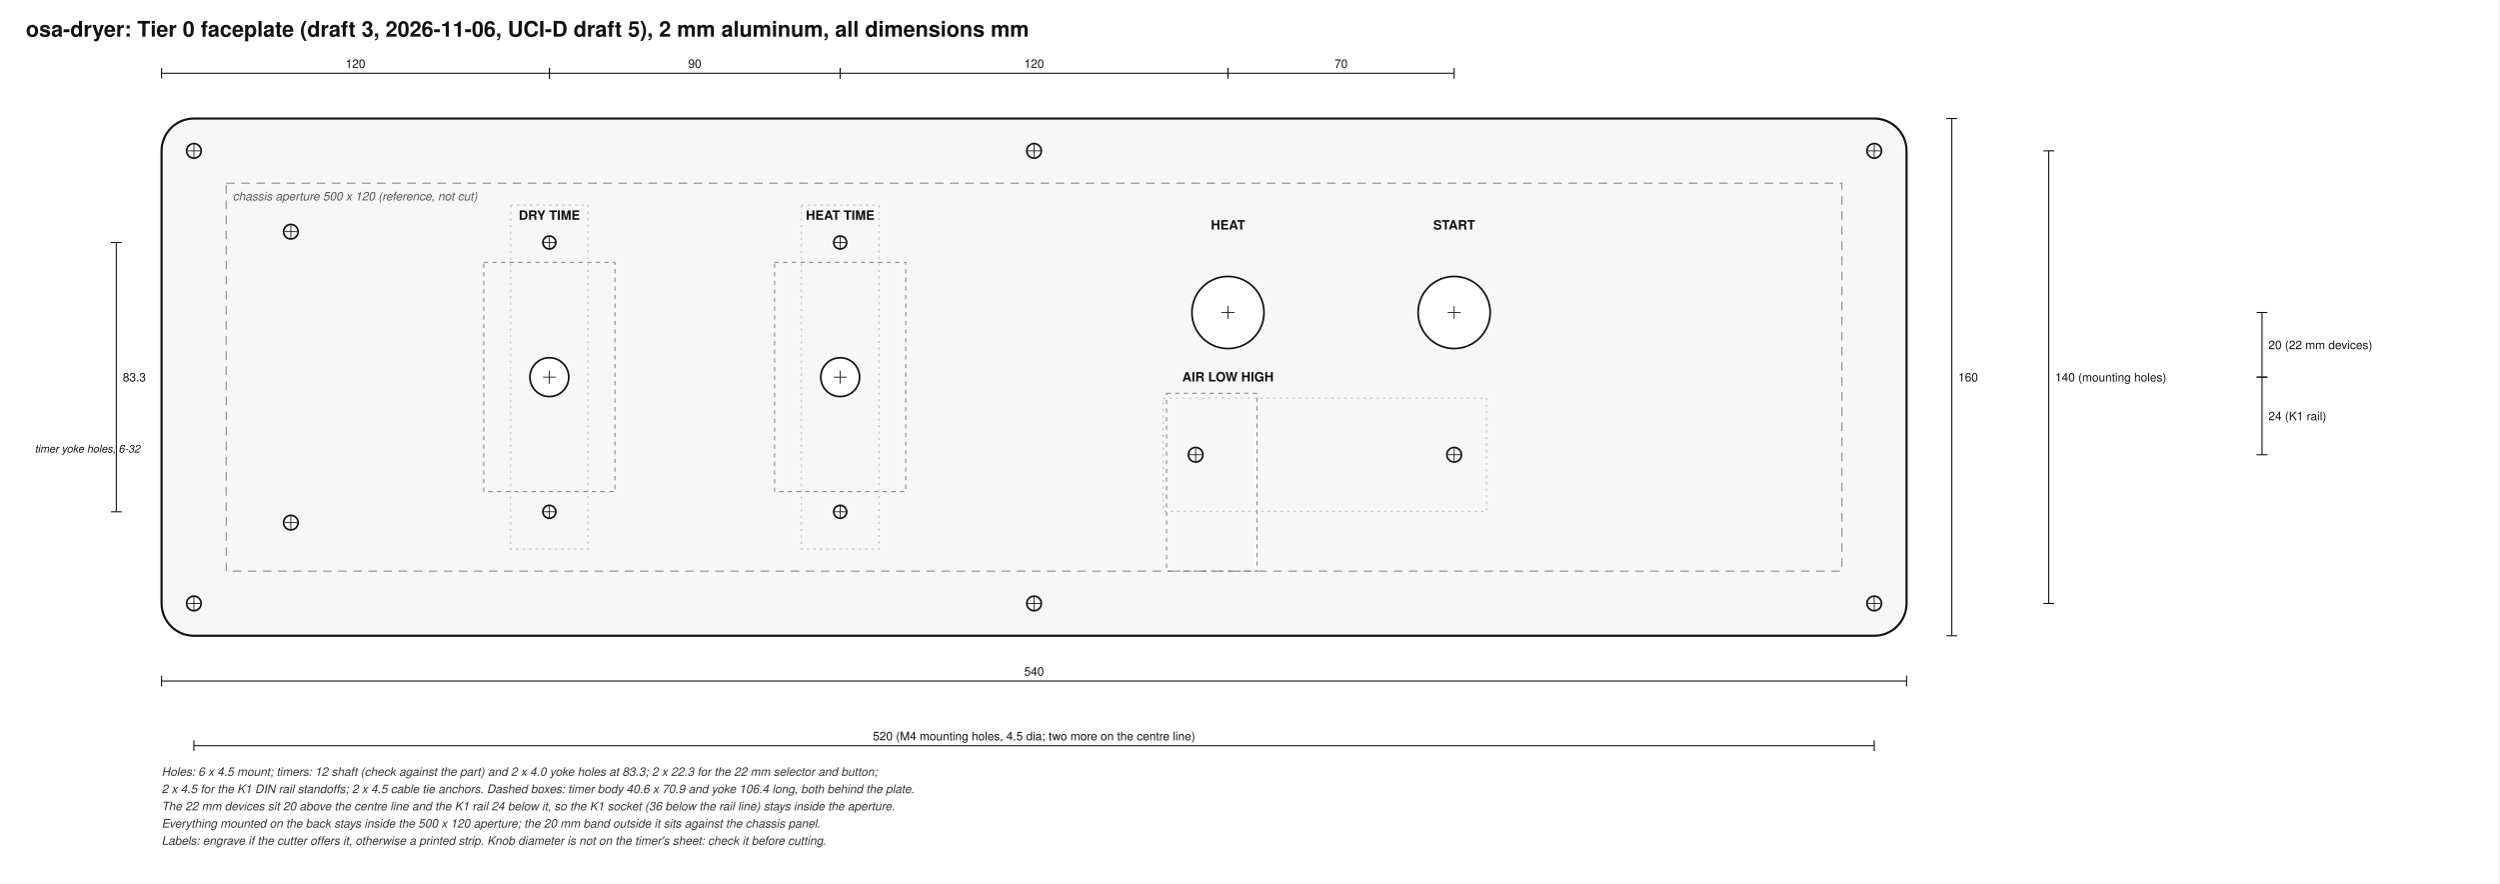
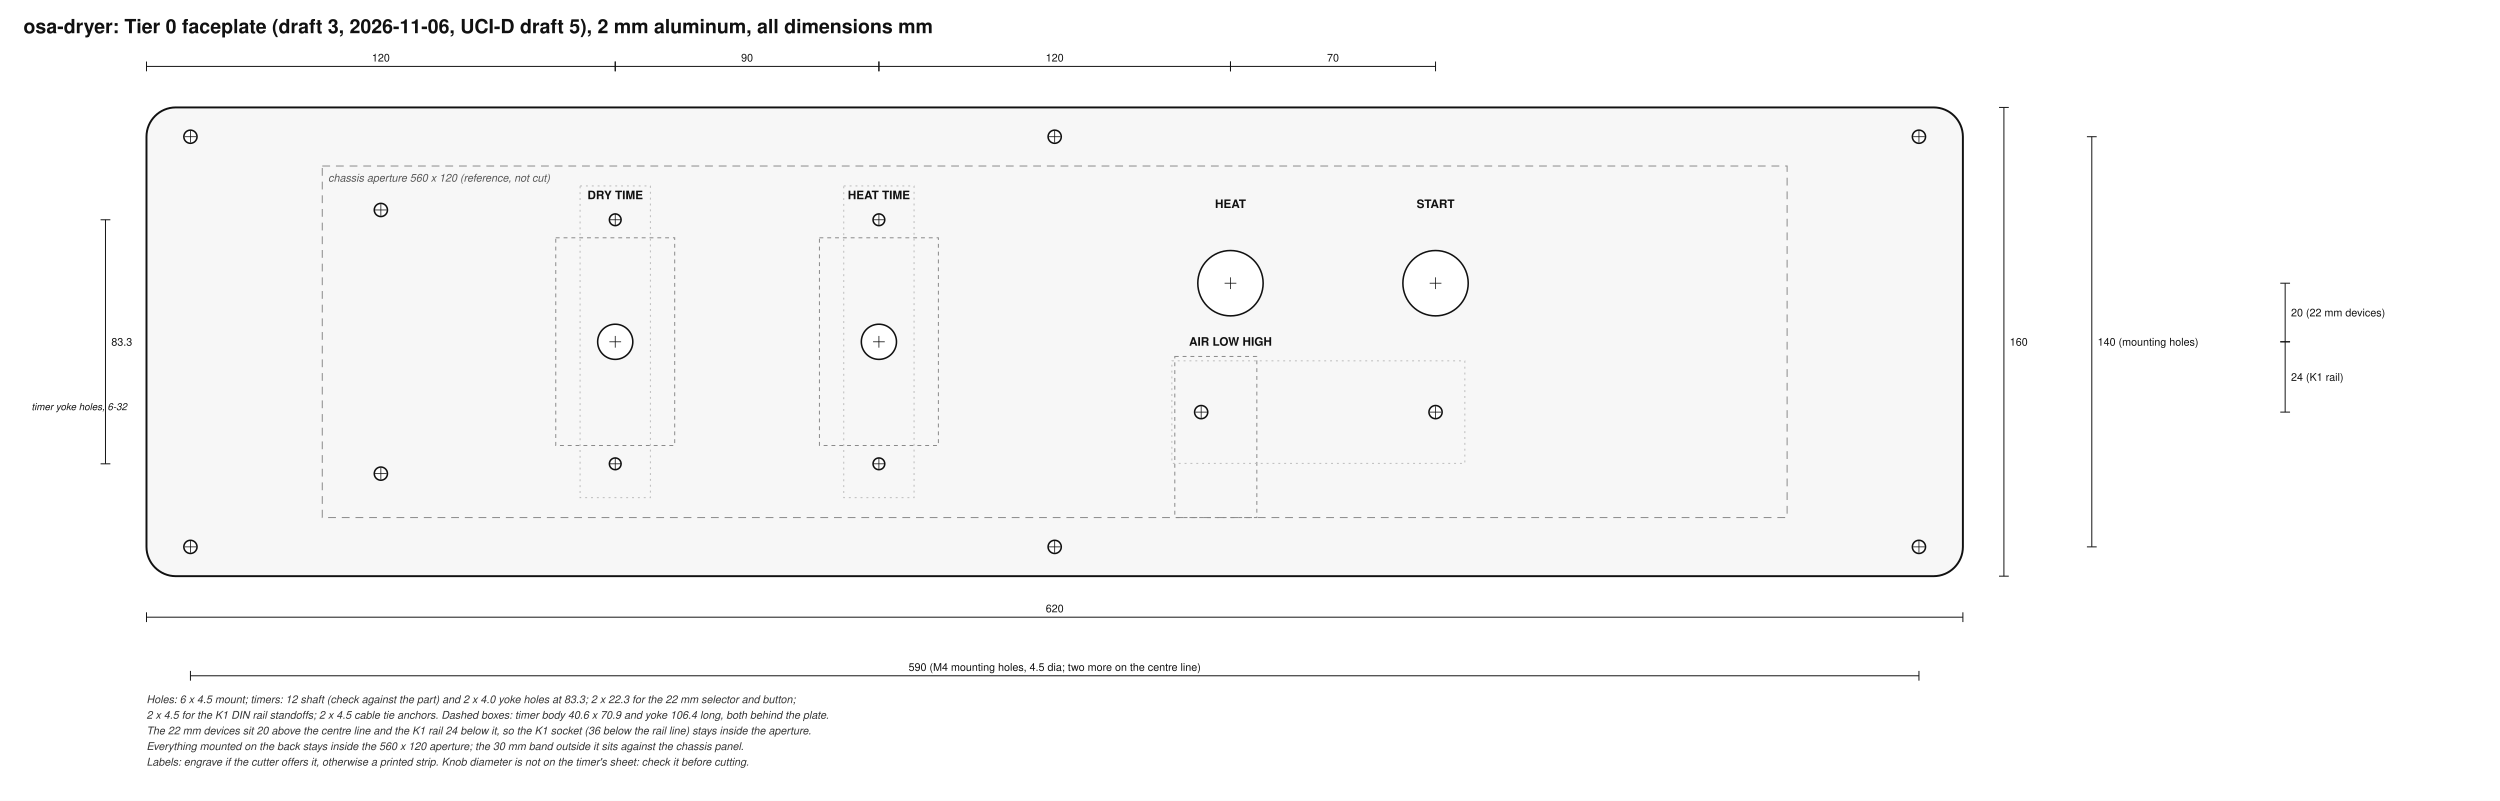
- <svg xmlns="http://www.w3.org/2000/svg" width="2320" height="820" viewBox="0 0 2320 820">
-   <rect x="0" y="0" width="2320" height="820" fill="#ffffff" />
+ <svg xmlns="http://www.w3.org/2000/svg" width="2560" height="820" viewBox="0 0 2560 820">
+   <rect x="0" y="0" width="2560" height="820" fill="#ffffff" />
  <text x="24" y="34" font-family="Helvetica, Arial, sans-serif" font-size="20" text-anchor="start" fill="#111" font-weight="bold">
    <tspan x="24" dy="0">osa-dryer: Tier 0 faceplate (draft 3, 2026-11-06, UCI-D draft 5), 2 mm aluminum, all dimensions mm</tspan>
  </text>
-   <rect x="150.0" y="110.0" width="1620.0" height="480.0" rx="30.0" fill="#f7f7f7" stroke="#111" stroke-width="2" />
-   <rect x="210.0" y="170.0" width="1500.0" height="360.0" fill="none" stroke="#888" stroke-width="1" stroke-dasharray="8,6" />
-   <text x="216.0" y="186.0" font-family="Helvetica, Arial, sans-serif" font-size="11" text-anchor="start" fill="#555" font-style="italic">
-     <tspan x="216.0" dy="0">chassis aperture 500 x 120 (reference, not cut)</tspan>
+   <rect x="150.0" y="110.0" width="1860.0" height="480.0" rx="30.0" fill="#f7f7f7" stroke="#111" stroke-width="2" />
+   <rect x="330.0" y="170.0" width="1500.0" height="360.0" fill="none" stroke="#888" stroke-width="1" stroke-dasharray="8,6" />
+   <text x="336.0" y="186.0" font-family="Helvetica, Arial, sans-serif" font-size="11" text-anchor="start" fill="#555" font-style="italic">
+     <tspan x="336.0" dy="0">chassis aperture 560 x 120 (reference, not cut)</tspan>
  </text>
-   <rect x="449.1" y="243.5" width="121.8" height="212.7" fill="none" stroke="#888" stroke-width="1" stroke-dasharray="4,4" />
-   <rect x="474.0" y="190.4" width="72.0" height="319.2" fill="none" stroke="#bbb" stroke-width="1" stroke-dasharray="2,4" />
-   <rect x="719.1" y="243.5" width="121.8" height="212.7" fill="none" stroke="#888" stroke-width="1" stroke-dasharray="4,4" />
-   <rect x="744.0" y="190.4" width="72.0" height="319.2" fill="none" stroke="#bbb" stroke-width="1" stroke-dasharray="2,4" />
-   <rect x="1083.0" y="365.0" width="84.0" height="165.0" fill="none" stroke="#888" stroke-width="1" stroke-dasharray="4,4" />
-   <rect x="1080.0" y="369.5" width="300.0" height="105.0" fill="none" stroke="#bbb" stroke-width="1" stroke-dasharray="2,4" />
-   <circle cx="180.0" cy="560.0" r="6.75" fill="#fff" stroke="#111" stroke-width="1.6" />
-   <line x1="174.0" y1="560.0" x2="186.0" y2="560.0" stroke="#111" stroke-width="0.8" />
-   <line x1="180.0" y1="554.0" x2="180.0" y2="566.0" stroke="#111" stroke-width="0.8" />
-   <circle cx="1740.0" cy="560.0" r="6.75" fill="#fff" stroke="#111" stroke-width="1.6" />
-   <line x1="1734.0" y1="560.0" x2="1746.0" y2="560.0" stroke="#111" stroke-width="0.8" />
-   <line x1="1740.0" y1="554.0" x2="1740.0" y2="566.0" stroke="#111" stroke-width="0.8" />
-   <circle cx="180.0" cy="140.0" r="6.75" fill="#fff" stroke="#111" stroke-width="1.6" />
-   <line x1="174.0" y1="140.0" x2="186.0" y2="140.0" stroke="#111" stroke-width="0.8" />
-   <line x1="180.0" y1="134.0" x2="180.0" y2="146.0" stroke="#111" stroke-width="0.8" />
-   <circle cx="1740.0" cy="140.0" r="6.75" fill="#fff" stroke="#111" stroke-width="1.6" />
-   <line x1="1734.0" y1="140.0" x2="1746.0" y2="140.0" stroke="#111" stroke-width="0.8" />
-   <line x1="1740.0" y1="134.0" x2="1740.0" y2="146.0" stroke="#111" stroke-width="0.8" />
-   <circle cx="960.0" cy="560.0" r="6.75" fill="#fff" stroke="#111" stroke-width="1.6" />
-   <line x1="954.0" y1="560.0" x2="966.0" y2="560.0" stroke="#111" stroke-width="0.8" />
-   <line x1="960.0" y1="554.0" x2="960.0" y2="566.0" stroke="#111" stroke-width="0.8" />
-   <circle cx="960.0" cy="140.0" r="6.75" fill="#fff" stroke="#111" stroke-width="1.6" />
-   <line x1="954.0" y1="140.0" x2="966.0" y2="140.0" stroke="#111" stroke-width="0.8" />
-   <line x1="960.0" y1="134.0" x2="960.0" y2="146.0" stroke="#111" stroke-width="0.8" />
-   <circle cx="510.0" cy="350.0" r="18.0" fill="#fff" stroke="#111" stroke-width="1.6" />
-   <line x1="504.0" y1="350.0" x2="516.0" y2="350.0" stroke="#111" stroke-width="0.8" />
-   <line x1="510.0" y1="344.0" x2="510.0" y2="356.0" stroke="#111" stroke-width="0.8" />
-   <circle cx="510.0" cy="225.05" r="6.0" fill="#fff" stroke="#111" stroke-width="1.6" />
-   <line x1="504.0" y1="225.05" x2="516.0" y2="225.05" stroke="#111" stroke-width="0.8" />
-   <line x1="510.0" y1="219.05" x2="510.0" y2="231.05" stroke="#111" stroke-width="0.8" />
-   <circle cx="510.0" cy="474.95" r="6.0" fill="#fff" stroke="#111" stroke-width="1.6" />
-   <line x1="504.0" y1="474.95" x2="516.0" y2="474.95" stroke="#111" stroke-width="0.8" />
-   <line x1="510.0" y1="468.95" x2="510.0" y2="480.95" stroke="#111" stroke-width="0.8" />
-   <circle cx="780.0" cy="350.0" r="18.0" fill="#fff" stroke="#111" stroke-width="1.6" />
-   <line x1="774.0" y1="350.0" x2="786.0" y2="350.0" stroke="#111" stroke-width="0.8" />
-   <line x1="780.0" y1="344.0" x2="780.0" y2="356.0" stroke="#111" stroke-width="0.8" />
-   <circle cx="780.0" cy="225.05" r="6.0" fill="#fff" stroke="#111" stroke-width="1.6" />
-   <line x1="774.0" y1="225.05" x2="786.0" y2="225.05" stroke="#111" stroke-width="0.8" />
-   <line x1="780.0" y1="219.05" x2="780.0" y2="231.05" stroke="#111" stroke-width="0.8" />
-   <circle cx="780.0" cy="474.95" r="6.0" fill="#fff" stroke="#111" stroke-width="1.6" />
-   <line x1="774.0" y1="474.95" x2="786.0" y2="474.95" stroke="#111" stroke-width="0.8" />
-   <line x1="780.0" y1="468.95" x2="780.0" y2="480.95" stroke="#111" stroke-width="0.8" />
-   <circle cx="1140.0" cy="290.0" r="33.45" fill="#fff" stroke="#111" stroke-width="1.6" />
-   <line x1="1134.0" y1="290.0" x2="1146.0" y2="290.0" stroke="#111" stroke-width="0.8" />
-   <line x1="1140.0" y1="284.0" x2="1140.0" y2="296.0" stroke="#111" stroke-width="0.8" />
-   <circle cx="1350.0" cy="290.0" r="33.45" fill="#fff" stroke="#111" stroke-width="1.6" />
-   <line x1="1344.0" y1="290.0" x2="1356.0" y2="290.0" stroke="#111" stroke-width="0.8" />
-   <line x1="1350.0" y1="284.0" x2="1350.0" y2="296.0" stroke="#111" stroke-width="0.8" />
-   <circle cx="1110.0" cy="422.0" r="6.75" fill="#fff" stroke="#111" stroke-width="1.6" />
-   <line x1="1104.0" y1="422.0" x2="1116.0" y2="422.0" stroke="#111" stroke-width="0.8" />
-   <line x1="1110.0" y1="416.0" x2="1110.0" y2="428.0" stroke="#111" stroke-width="0.8" />
-   <circle cx="1350.0" cy="422.0" r="6.75" fill="#fff" stroke="#111" stroke-width="1.6" />
-   <line x1="1344.0" y1="422.0" x2="1356.0" y2="422.0" stroke="#111" stroke-width="0.8" />
-   <line x1="1350.0" y1="416.0" x2="1350.0" y2="428.0" stroke="#111" stroke-width="0.8" />
-   <circle cx="270.0" cy="485.0" r="6.75" fill="#fff" stroke="#111" stroke-width="1.6" />
-   <line x1="264.0" y1="485.0" x2="276.0" y2="485.0" stroke="#111" stroke-width="0.8" />
-   <line x1="270.0" y1="479.0" x2="270.0" y2="491.0" stroke="#111" stroke-width="0.8" />
-   <circle cx="270.0" cy="215.0" r="6.75" fill="#fff" stroke="#111" stroke-width="1.6" />
-   <line x1="264.0" y1="215.0" x2="276.0" y2="215.0" stroke="#111" stroke-width="0.8" />
-   <line x1="270.0" y1="209.0" x2="270.0" y2="221.0" stroke="#111" stroke-width="0.8" />
-   <text x="510.0" y="204.0" font-family="Helvetica, Arial, sans-serif" font-size="12" text-anchor="middle" fill="#111" font-weight="bold">
-     <tspan x="510.0" dy="0">DRY TIME</tspan>
+   <rect x="569.1" y="243.5" width="121.8" height="212.7" fill="none" stroke="#888" stroke-width="1" stroke-dasharray="4,4" />
+   <rect x="594.0" y="190.4" width="72.0" height="319.2" fill="none" stroke="#bbb" stroke-width="1" stroke-dasharray="2,4" />
+   <rect x="839.1" y="243.5" width="121.8" height="212.7" fill="none" stroke="#888" stroke-width="1" stroke-dasharray="4,4" />
+   <rect x="864.0" y="190.4" width="72.0" height="319.2" fill="none" stroke="#bbb" stroke-width="1" stroke-dasharray="2,4" />
+   <rect x="1203.0" y="365.0" width="84.0" height="165.0" fill="none" stroke="#888" stroke-width="1" stroke-dasharray="4,4" />
+   <rect x="1200.0" y="369.5" width="300.0" height="105.0" fill="none" stroke="#bbb" stroke-width="1" stroke-dasharray="2,4" />
+   <circle cx="195.0" cy="560.0" r="6.75" fill="#fff" stroke="#111" stroke-width="1.6" />
+   <line x1="189.0" y1="560.0" x2="201.0" y2="560.0" stroke="#111" stroke-width="0.8" />
+   <line x1="195.0" y1="554.0" x2="195.0" y2="566.0" stroke="#111" stroke-width="0.8" />
+   <circle cx="1965.0" cy="560.0" r="6.75" fill="#fff" stroke="#111" stroke-width="1.6" />
+   <line x1="1959.0" y1="560.0" x2="1971.0" y2="560.0" stroke="#111" stroke-width="0.8" />
+   <line x1="1965.0" y1="554.0" x2="1965.0" y2="566.0" stroke="#111" stroke-width="0.8" />
+   <circle cx="195.0" cy="140.0" r="6.75" fill="#fff" stroke="#111" stroke-width="1.6" />
+   <line x1="189.0" y1="140.0" x2="201.0" y2="140.0" stroke="#111" stroke-width="0.8" />
+   <line x1="195.0" y1="134.0" x2="195.0" y2="146.0" stroke="#111" stroke-width="0.8" />
+   <circle cx="1965.0" cy="140.0" r="6.75" fill="#fff" stroke="#111" stroke-width="1.6" />
+   <line x1="1959.0" y1="140.0" x2="1971.0" y2="140.0" stroke="#111" stroke-width="0.8" />
+   <line x1="1965.0" y1="134.0" x2="1965.0" y2="146.0" stroke="#111" stroke-width="0.8" />
+   <circle cx="1080.0" cy="560.0" r="6.75" fill="#fff" stroke="#111" stroke-width="1.6" />
+   <line x1="1074.0" y1="560.0" x2="1086.0" y2="560.0" stroke="#111" stroke-width="0.8" />
+   <line x1="1080.0" y1="554.0" x2="1080.0" y2="566.0" stroke="#111" stroke-width="0.8" />
+   <circle cx="1080.0" cy="140.0" r="6.75" fill="#fff" stroke="#111" stroke-width="1.6" />
+   <line x1="1074.0" y1="140.0" x2="1086.0" y2="140.0" stroke="#111" stroke-width="0.8" />
+   <line x1="1080.0" y1="134.0" x2="1080.0" y2="146.0" stroke="#111" stroke-width="0.8" />
+   <circle cx="630.0" cy="350.0" r="18.0" fill="#fff" stroke="#111" stroke-width="1.6" />
+   <line x1="624.0" y1="350.0" x2="636.0" y2="350.0" stroke="#111" stroke-width="0.8" />
+   <line x1="630.0" y1="344.0" x2="630.0" y2="356.0" stroke="#111" stroke-width="0.8" />
+   <circle cx="630.0" cy="225.05" r="6.0" fill="#fff" stroke="#111" stroke-width="1.6" />
+   <line x1="624.0" y1="225.05" x2="636.0" y2="225.05" stroke="#111" stroke-width="0.8" />
+   <line x1="630.0" y1="219.05" x2="630.0" y2="231.05" stroke="#111" stroke-width="0.8" />
+   <circle cx="630.0" cy="474.95" r="6.0" fill="#fff" stroke="#111" stroke-width="1.6" />
+   <line x1="624.0" y1="474.95" x2="636.0" y2="474.95" stroke="#111" stroke-width="0.8" />
+   <line x1="630.0" y1="468.95" x2="630.0" y2="480.95" stroke="#111" stroke-width="0.8" />
+   <circle cx="900.0" cy="350.0" r="18.0" fill="#fff" stroke="#111" stroke-width="1.6" />
+   <line x1="894.0" y1="350.0" x2="906.0" y2="350.0" stroke="#111" stroke-width="0.8" />
+   <line x1="900.0" y1="344.0" x2="900.0" y2="356.0" stroke="#111" stroke-width="0.8" />
+   <circle cx="900.0" cy="225.05" r="6.0" fill="#fff" stroke="#111" stroke-width="1.6" />
+   <line x1="894.0" y1="225.05" x2="906.0" y2="225.05" stroke="#111" stroke-width="0.8" />
+   <line x1="900.0" y1="219.05" x2="900.0" y2="231.05" stroke="#111" stroke-width="0.8" />
+   <circle cx="900.0" cy="474.95" r="6.0" fill="#fff" stroke="#111" stroke-width="1.6" />
+   <line x1="894.0" y1="474.95" x2="906.0" y2="474.95" stroke="#111" stroke-width="0.8" />
+   <line x1="900.0" y1="468.95" x2="900.0" y2="480.95" stroke="#111" stroke-width="0.8" />
+   <circle cx="1260.0" cy="290.0" r="33.45" fill="#fff" stroke="#111" stroke-width="1.6" />
+   <line x1="1254.0" y1="290.0" x2="1266.0" y2="290.0" stroke="#111" stroke-width="0.8" />
+   <line x1="1260.0" y1="284.0" x2="1260.0" y2="296.0" stroke="#111" stroke-width="0.8" />
+   <circle cx="1470.0" cy="290.0" r="33.45" fill="#fff" stroke="#111" stroke-width="1.6" />
+   <line x1="1464.0" y1="290.0" x2="1476.0" y2="290.0" stroke="#111" stroke-width="0.8" />
+   <line x1="1470.0" y1="284.0" x2="1470.0" y2="296.0" stroke="#111" stroke-width="0.8" />
+   <circle cx="1230.0" cy="422.0" r="6.75" fill="#fff" stroke="#111" stroke-width="1.6" />
+   <line x1="1224.0" y1="422.0" x2="1236.0" y2="422.0" stroke="#111" stroke-width="0.8" />
+   <line x1="1230.0" y1="416.0" x2="1230.0" y2="428.0" stroke="#111" stroke-width="0.8" />
+   <circle cx="1470.0" cy="422.0" r="6.75" fill="#fff" stroke="#111" stroke-width="1.6" />
+   <line x1="1464.0" y1="422.0" x2="1476.0" y2="422.0" stroke="#111" stroke-width="0.8" />
+   <line x1="1470.0" y1="416.0" x2="1470.0" y2="428.0" stroke="#111" stroke-width="0.8" />
+   <circle cx="390.0" cy="485.0" r="6.75" fill="#fff" stroke="#111" stroke-width="1.6" />
+   <line x1="384.0" y1="485.0" x2="396.0" y2="485.0" stroke="#111" stroke-width="0.8" />
+   <line x1="390.0" y1="479.0" x2="390.0" y2="491.0" stroke="#111" stroke-width="0.8" />
+   <circle cx="390.0" cy="215.0" r="6.75" fill="#fff" stroke="#111" stroke-width="1.6" />
+   <line x1="384.0" y1="215.0" x2="396.0" y2="215.0" stroke="#111" stroke-width="0.8" />
+   <line x1="390.0" y1="209.0" x2="390.0" y2="221.0" stroke="#111" stroke-width="0.8" />
+   <text x="630.0" y="204.0" font-family="Helvetica, Arial, sans-serif" font-size="12" text-anchor="middle" fill="#111" font-weight="bold">
+     <tspan x="630.0" dy="0">DRY TIME</tspan>
  </text>
-   <text x="780.0" y="204.0" font-family="Helvetica, Arial, sans-serif" font-size="12" text-anchor="middle" fill="#111" font-weight="bold">
-     <tspan x="780.0" dy="0">HEAT TIME</tspan>
+   <text x="900.0" y="204.0" font-family="Helvetica, Arial, sans-serif" font-size="12" text-anchor="middle" fill="#111" font-weight="bold">
+     <tspan x="900.0" dy="0">HEAT TIME</tspan>
  </text>
-   <text x="1140.0" y="213.0" font-family="Helvetica, Arial, sans-serif" font-size="12" text-anchor="middle" fill="#111" font-weight="bold">
-     <tspan x="1140.0" dy="0">HEAT</tspan>
+   <text x="1260.0" y="213.0" font-family="Helvetica, Arial, sans-serif" font-size="12" text-anchor="middle" fill="#111" font-weight="bold">
+     <tspan x="1260.0" dy="0">HEAT</tspan>
  </text>
-   <text x="1350.0" y="213.0" font-family="Helvetica, Arial, sans-serif" font-size="12" text-anchor="middle" fill="#111" font-weight="bold">
-     <tspan x="1350.0" dy="0">START</tspan>
+   <text x="1470.0" y="213.0" font-family="Helvetica, Arial, sans-serif" font-size="12" text-anchor="middle" fill="#111" font-weight="bold">
+     <tspan x="1470.0" dy="0">START</tspan>
  </text>
-   <text x="1140.0" y="354.0" font-family="Helvetica, Arial, sans-serif" font-size="12" text-anchor="middle" fill="#111" font-weight="bold">
-     <tspan x="1140.0" dy="0">AIR  LOW  HIGH</tspan>
+   <text x="1260.0" y="354.0" font-family="Helvetica, Arial, sans-serif" font-size="12" text-anchor="middle" fill="#111" font-weight="bold">
+     <tspan x="1260.0" dy="0">AIR  LOW  HIGH</tspan>
  </text>
-   <line x1="150.0" y1="632.0" x2="1770.0" y2="632.0" stroke="#111" stroke-width="1" />
+   <line x1="150.0" y1="632.0" x2="2010.0" y2="632.0" stroke="#111" stroke-width="1" />
  <line x1="150.0" y1="627.0" x2="150.0" y2="637.0" stroke="#111" stroke-width="1" />
-   <line x1="1770.0" y1="627.0" x2="1770.0" y2="637.0" stroke="#111" stroke-width="1" />
-   <text x="960.0" y="627.0" font-family="Helvetica, Arial, sans-serif" font-size="11" text-anchor="middle" fill="#111">
-     <tspan x="960.0" dy="0">540</tspan>
+   <line x1="2010.0" y1="627.0" x2="2010.0" y2="637.0" stroke="#111" stroke-width="1" />
+   <text x="1080.0" y="627.0" font-family="Helvetica, Arial, sans-serif" font-size="11" text-anchor="middle" fill="#111">
+     <tspan x="1080.0" dy="0">620</tspan>
  </text>
-   <line x1="180.0" y1="692.0" x2="1740.0" y2="692.0" stroke="#111" stroke-width="1" />
-   <line x1="180.0" y1="687.0" x2="180.0" y2="697.0" stroke="#111" stroke-width="1" />
-   <line x1="1740.0" y1="687.0" x2="1740.0" y2="697.0" stroke="#111" stroke-width="1" />
-   <text x="960.0" y="687.0" font-family="Helvetica, Arial, sans-serif" font-size="11" text-anchor="middle" fill="#111">
-     <tspan x="960.0" dy="0">520 (M4 mounting holes, 4.5 dia; two more on the centre line)</tspan>
+   <line x1="195.0" y1="692.0" x2="1965.0" y2="692.0" stroke="#111" stroke-width="1" />
+   <line x1="195.0" y1="687.0" x2="195.0" y2="697.0" stroke="#111" stroke-width="1" />
+   <line x1="1965.0" y1="687.0" x2="1965.0" y2="697.0" stroke="#111" stroke-width="1" />
+   <text x="1080.0" y="687.0" font-family="Helvetica, Arial, sans-serif" font-size="11" text-anchor="middle" fill="#111">
+     <tspan x="1080.0" dy="0">590 (M4 mounting holes, 4.5 dia; two more on the centre line)</tspan>
  </text>
-   <line x1="1812.0" y1="590.0" x2="1812.0" y2="110.0" stroke="#111" stroke-width="1" />
-   <line x1="1807.0" y1="590.0" x2="1817.0" y2="590.0" stroke="#111" stroke-width="1" />
-   <line x1="1807.0" y1="110.0" x2="1817.0" y2="110.0" stroke="#111" stroke-width="1" />
-   <text x="1818.0" y="354.0" font-family="Helvetica, Arial, sans-serif" font-size="11" fill="#111">160</text>
-   <line x1="1902.0" y1="560.0" x2="1902.0" y2="140.0" stroke="#111" stroke-width="1" />
-   <line x1="1897.0" y1="560.0" x2="1907.0" y2="560.0" stroke="#111" stroke-width="1" />
-   <line x1="1897.0" y1="140.0" x2="1907.0" y2="140.0" stroke="#111" stroke-width="1" />
-   <text x="1908.0" y="354.0" font-family="Helvetica, Arial, sans-serif" font-size="11" fill="#111">140 (mounting holes)</text>
-   <line x1="150.0" y1="68.0" x2="510.0" y2="68.0" stroke="#111" stroke-width="1" />
+   <line x1="2052.0" y1="590.0" x2="2052.0" y2="110.0" stroke="#111" stroke-width="1" />
+   <line x1="2047.0" y1="590.0" x2="2057.0" y2="590.0" stroke="#111" stroke-width="1" />
+   <line x1="2047.0" y1="110.0" x2="2057.0" y2="110.0" stroke="#111" stroke-width="1" />
+   <text x="2058.0" y="354.0" font-family="Helvetica, Arial, sans-serif" font-size="11" fill="#111">160</text>
+   <line x1="2142.0" y1="560.0" x2="2142.0" y2="140.0" stroke="#111" stroke-width="1" />
+   <line x1="2137.0" y1="560.0" x2="2147.0" y2="560.0" stroke="#111" stroke-width="1" />
+   <line x1="2137.0" y1="140.0" x2="2147.0" y2="140.0" stroke="#111" stroke-width="1" />
+   <text x="2148.0" y="354.0" font-family="Helvetica, Arial, sans-serif" font-size="11" fill="#111">140 (mounting holes)</text>
+   <line x1="150.0" y1="68.0" x2="630.0" y2="68.0" stroke="#111" stroke-width="1" />
  <line x1="150.0" y1="63.0" x2="150.0" y2="73.0" stroke="#111" stroke-width="1" />
-   <line x1="510.0" y1="63.0" x2="510.0" y2="73.0" stroke="#111" stroke-width="1" />
-   <text x="330.0" y="63.0" font-family="Helvetica, Arial, sans-serif" font-size="11" text-anchor="middle" fill="#111">
-     <tspan x="330.0" dy="0">120</tspan>
+   <line x1="630.0" y1="63.0" x2="630.0" y2="73.0" stroke="#111" stroke-width="1" />
+   <text x="390.0" y="63.0" font-family="Helvetica, Arial, sans-serif" font-size="11" text-anchor="middle" fill="#111">
+     <tspan x="390.0" dy="0">120</tspan>
  </text>
-   <line x1="510.0" y1="68.0" x2="780.0" y2="68.0" stroke="#111" stroke-width="1" />
-   <line x1="510.0" y1="63.0" x2="510.0" y2="73.0" stroke="#111" stroke-width="1" />
-   <line x1="780.0" y1="63.0" x2="780.0" y2="73.0" stroke="#111" stroke-width="1" />
-   <text x="645.0" y="63.0" font-family="Helvetica, Arial, sans-serif" font-size="11" text-anchor="middle" fill="#111">
-     <tspan x="645.0" dy="0">90</tspan>
+   <line x1="630.0" y1="68.0" x2="900.0" y2="68.0" stroke="#111" stroke-width="1" />
+   <line x1="630.0" y1="63.0" x2="630.0" y2="73.0" stroke="#111" stroke-width="1" />
+   <line x1="900.0" y1="63.0" x2="900.0" y2="73.0" stroke="#111" stroke-width="1" />
+   <text x="765.0" y="63.0" font-family="Helvetica, Arial, sans-serif" font-size="11" text-anchor="middle" fill="#111">
+     <tspan x="765.0" dy="0">90</tspan>
  </text>
-   <line x1="780.0" y1="68.0" x2="1140.0" y2="68.0" stroke="#111" stroke-width="1" />
-   <line x1="780.0" y1="63.0" x2="780.0" y2="73.0" stroke="#111" stroke-width="1" />
-   <line x1="1140.0" y1="63.0" x2="1140.0" y2="73.0" stroke="#111" stroke-width="1" />
-   <text x="960.0" y="63.0" font-family="Helvetica, Arial, sans-serif" font-size="11" text-anchor="middle" fill="#111">
-     <tspan x="960.0" dy="0">120</tspan>
+   <line x1="900.0" y1="68.0" x2="1260.0" y2="68.0" stroke="#111" stroke-width="1" />
+   <line x1="900.0" y1="63.0" x2="900.0" y2="73.0" stroke="#111" stroke-width="1" />
+   <line x1="1260.0" y1="63.0" x2="1260.0" y2="73.0" stroke="#111" stroke-width="1" />
+   <text x="1080.0" y="63.0" font-family="Helvetica, Arial, sans-serif" font-size="11" text-anchor="middle" fill="#111">
+     <tspan x="1080.0" dy="0">120</tspan>
  </text>
-   <line x1="1140.0" y1="68.0" x2="1350.0" y2="68.0" stroke="#111" stroke-width="1" />
-   <line x1="1140.0" y1="63.0" x2="1140.0" y2="73.0" stroke="#111" stroke-width="1" />
-   <line x1="1350.0" y1="63.0" x2="1350.0" y2="73.0" stroke="#111" stroke-width="1" />
-   <text x="1245.0" y="63.0" font-family="Helvetica, Arial, sans-serif" font-size="11" text-anchor="middle" fill="#111">
-     <tspan x="1245.0" dy="0">70</tspan>
+   <line x1="1260.0" y1="68.0" x2="1470.0" y2="68.0" stroke="#111" stroke-width="1" />
+   <line x1="1260.0" y1="63.0" x2="1260.0" y2="73.0" stroke="#111" stroke-width="1" />
+   <line x1="1470.0" y1="63.0" x2="1470.0" y2="73.0" stroke="#111" stroke-width="1" />
+   <text x="1365.0" y="63.0" font-family="Helvetica, Arial, sans-serif" font-size="11" text-anchor="middle" fill="#111">
+     <tspan x="1365.0" dy="0">70</tspan>
  </text>
  <line x1="108.0" y1="474.95" x2="108.0" y2="225.05" stroke="#111" stroke-width="1" />
  <line x1="103.0" y1="474.95" x2="113.0" y2="474.95" stroke="#111" stroke-width="1" />
  <line x1="103.0" y1="225.05" x2="113.0" y2="225.05" stroke="#111" stroke-width="1" />
  <text x="114.0" y="354.0" font-family="Helvetica, Arial, sans-serif" font-size="11" fill="#111">83.3</text>
-   <line x1="2100.0" y1="350.0" x2="2100.0" y2="290.0" stroke="#111" stroke-width="1" />
-   <line x1="2095.0" y1="350.0" x2="2105.0" y2="350.0" stroke="#111" stroke-width="1" />
-   <line x1="2095.0" y1="290.0" x2="2105.0" y2="290.0" stroke="#111" stroke-width="1" />
-   <text x="2106.0" y="324.0" font-family="Helvetica, Arial, sans-serif" font-size="11" fill="#111">20 (22 mm devices)</text>
-   <line x1="2100.0" y1="422.0" x2="2100.0" y2="350.0" stroke="#111" stroke-width="1" />
-   <line x1="2095.0" y1="422.0" x2="2105.0" y2="422.0" stroke="#111" stroke-width="1" />
-   <line x1="2095.0" y1="350.0" x2="2105.0" y2="350.0" stroke="#111" stroke-width="1" />
-   <text x="2106.0" y="390.0" font-family="Helvetica, Arial, sans-serif" font-size="11" fill="#111">24 (K1 rail)</text>
+   <line x1="2340.0" y1="350.0" x2="2340.0" y2="290.0" stroke="#111" stroke-width="1" />
+   <line x1="2335.0" y1="350.0" x2="2345.0" y2="350.0" stroke="#111" stroke-width="1" />
+   <line x1="2335.0" y1="290.0" x2="2345.0" y2="290.0" stroke="#111" stroke-width="1" />
+   <text x="2346.0" y="324.0" font-family="Helvetica, Arial, sans-serif" font-size="11" fill="#111">20 (22 mm devices)</text>
+   <line x1="2340.0" y1="422.0" x2="2340.0" y2="350.0" stroke="#111" stroke-width="1" />
+   <line x1="2335.0" y1="422.0" x2="2345.0" y2="422.0" stroke="#111" stroke-width="1" />
+   <line x1="2335.0" y1="350.0" x2="2345.0" y2="350.0" stroke="#111" stroke-width="1" />
+   <text x="2346.0" y="390.0" font-family="Helvetica, Arial, sans-serif" font-size="11" fill="#111">24 (K1 rail)</text>
  <text x="130.0" y="420.0" font-family="Helvetica, Arial, sans-serif" font-size="10" text-anchor="end" fill="#111" font-style="italic">
    <tspan x="130.0" dy="0">timer yoke holes, 6-32</tspan>
  </text>
  <text x="150" y="720.0" font-family="Helvetica, Arial, sans-serif" font-size="11" text-anchor="start" fill="#333" font-style="italic">
    <tspan x="150" dy="0">Holes: 6 x 4.5 mount; timers: 12 shaft (check against the part) and 2 x 4.0 yoke holes at 83.3; 2 x 22.3 for the 22 mm selector and button;</tspan>
  </text>
  <text x="150" y="736.0" font-family="Helvetica, Arial, sans-serif" font-size="11" text-anchor="start" fill="#333" font-style="italic">
    <tspan x="150" dy="0">2 x 4.5 for the K1 DIN rail standoffs; 2 x 4.5 cable tie anchors. Dashed boxes: timer body 40.6 x 70.9 and yoke 106.4 long, both behind the plate.</tspan>
  </text>
  <text x="150" y="752.0" font-family="Helvetica, Arial, sans-serif" font-size="11" text-anchor="start" fill="#333" font-style="italic">
    <tspan x="150" dy="0">The 22 mm devices sit 20 above the centre line and the K1 rail 24 below it, so the K1 socket (36 below the rail line) stays inside the aperture.</tspan>
  </text>
  <text x="150" y="768.0" font-family="Helvetica, Arial, sans-serif" font-size="11" text-anchor="start" fill="#333" font-style="italic">
-     <tspan x="150" dy="0">Everything mounted on the back stays inside the 500 x 120 aperture; the 20 mm band outside it sits against the chassis panel.</tspan>
+     <tspan x="150" dy="0">Everything mounted on the back stays inside the 560 x 120 aperture; the 30 mm band outside it sits against the chassis panel.</tspan>
  </text>
  <text x="150" y="784.0" font-family="Helvetica, Arial, sans-serif" font-size="11" text-anchor="start" fill="#333" font-style="italic">
    <tspan x="150" dy="0">Labels: engrave if the cutter offers it, otherwise a printed strip. Knob diameter is not on the timer's sheet: check it before cutting.</tspan>
  </text>
</svg>
